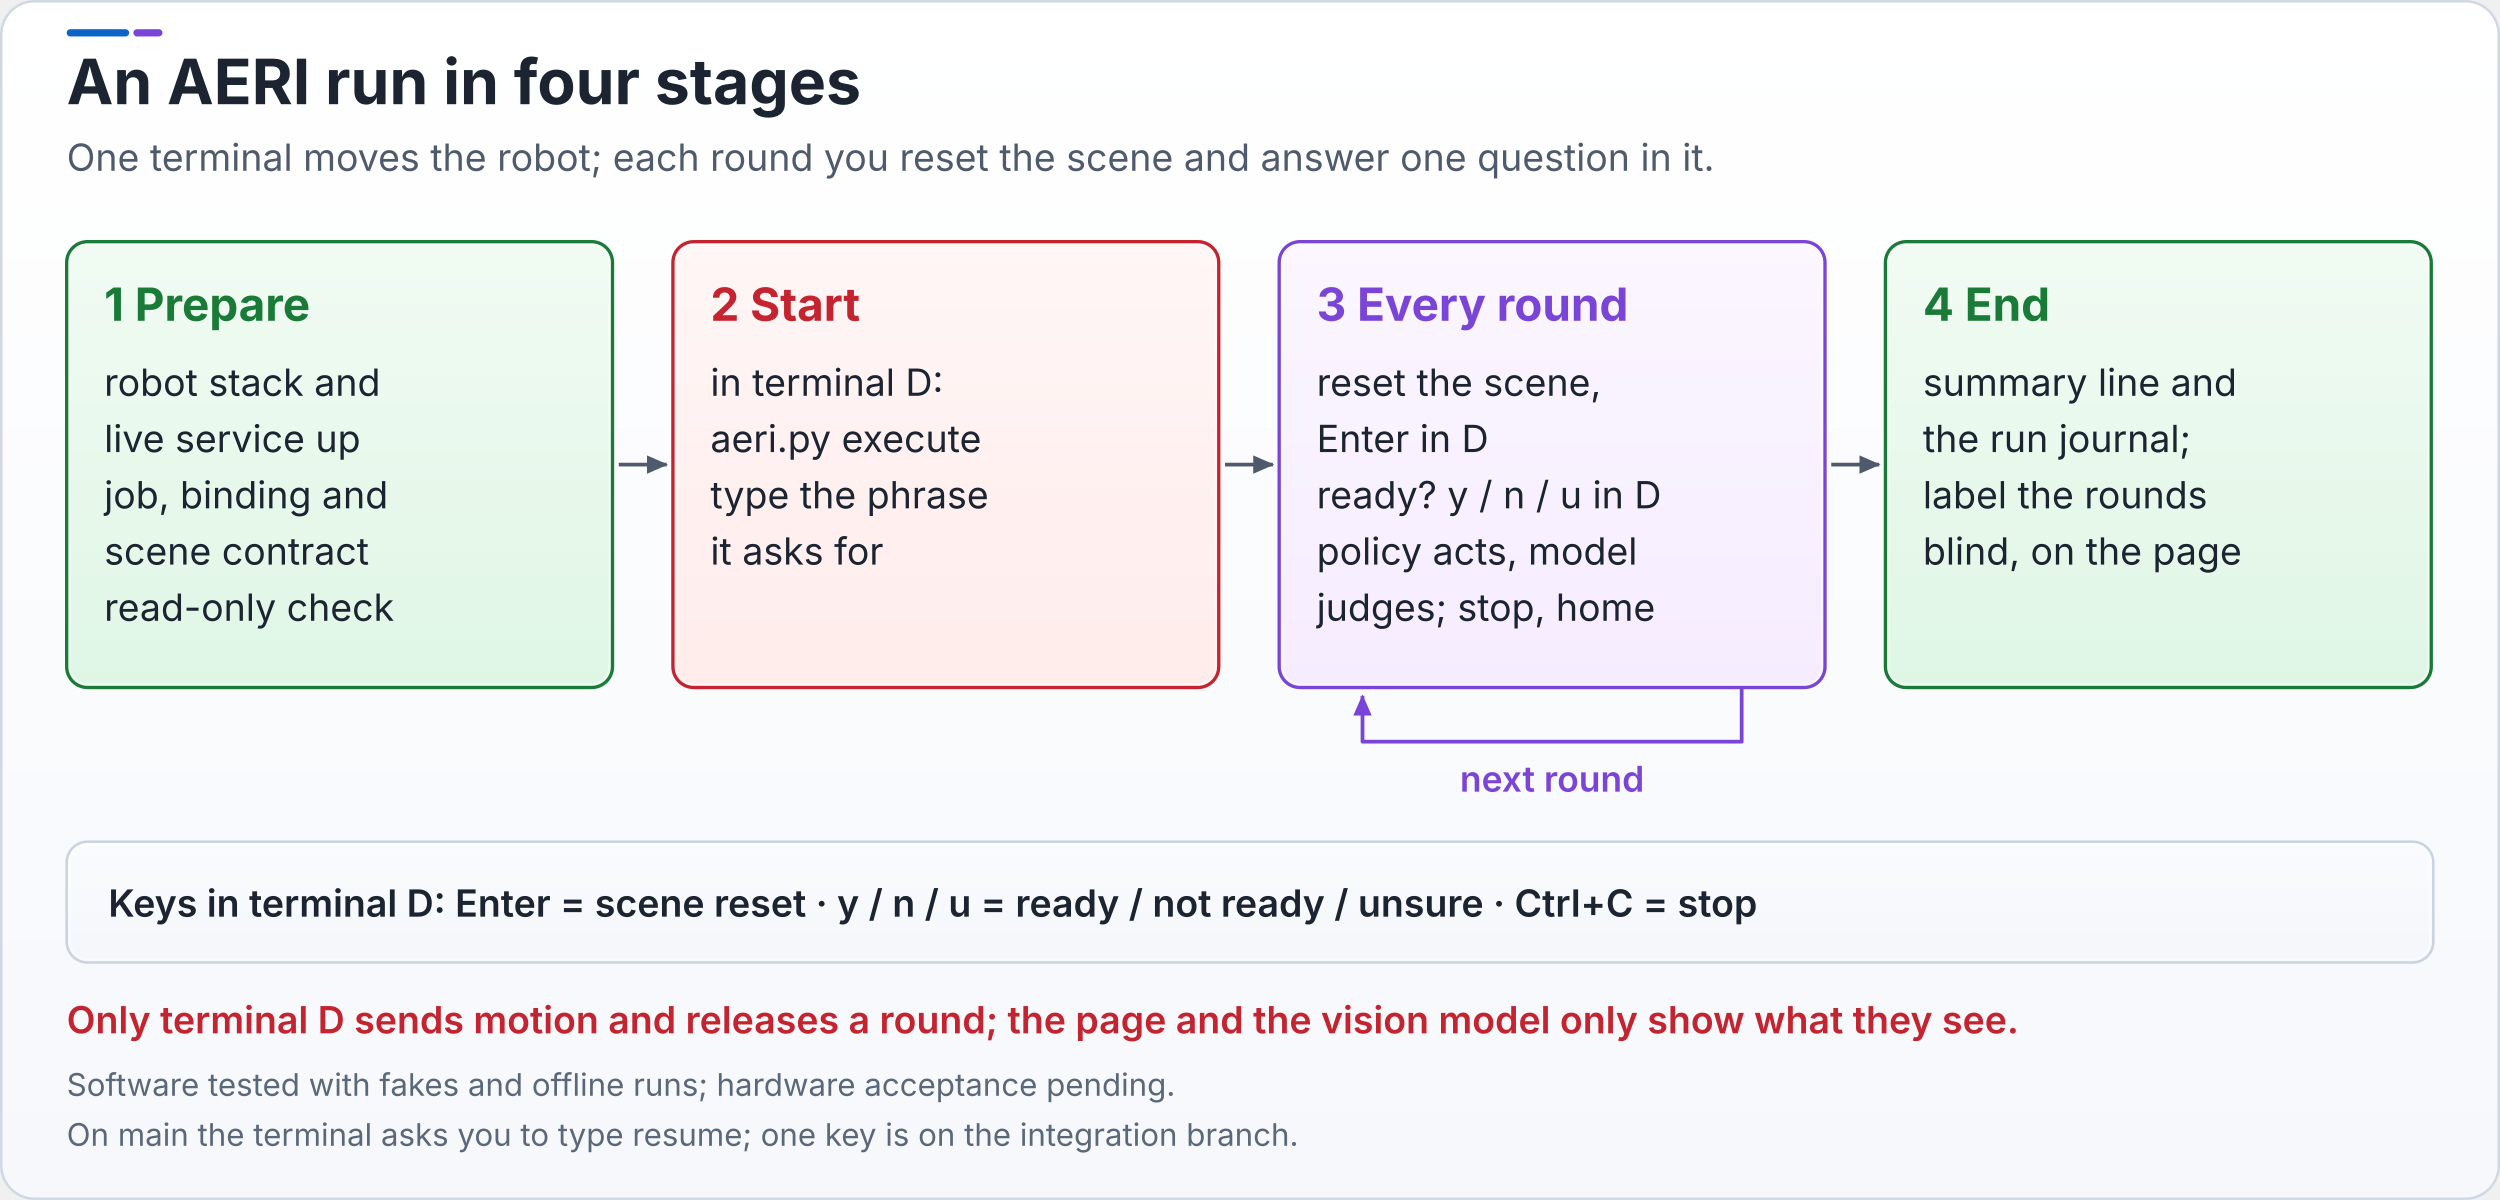
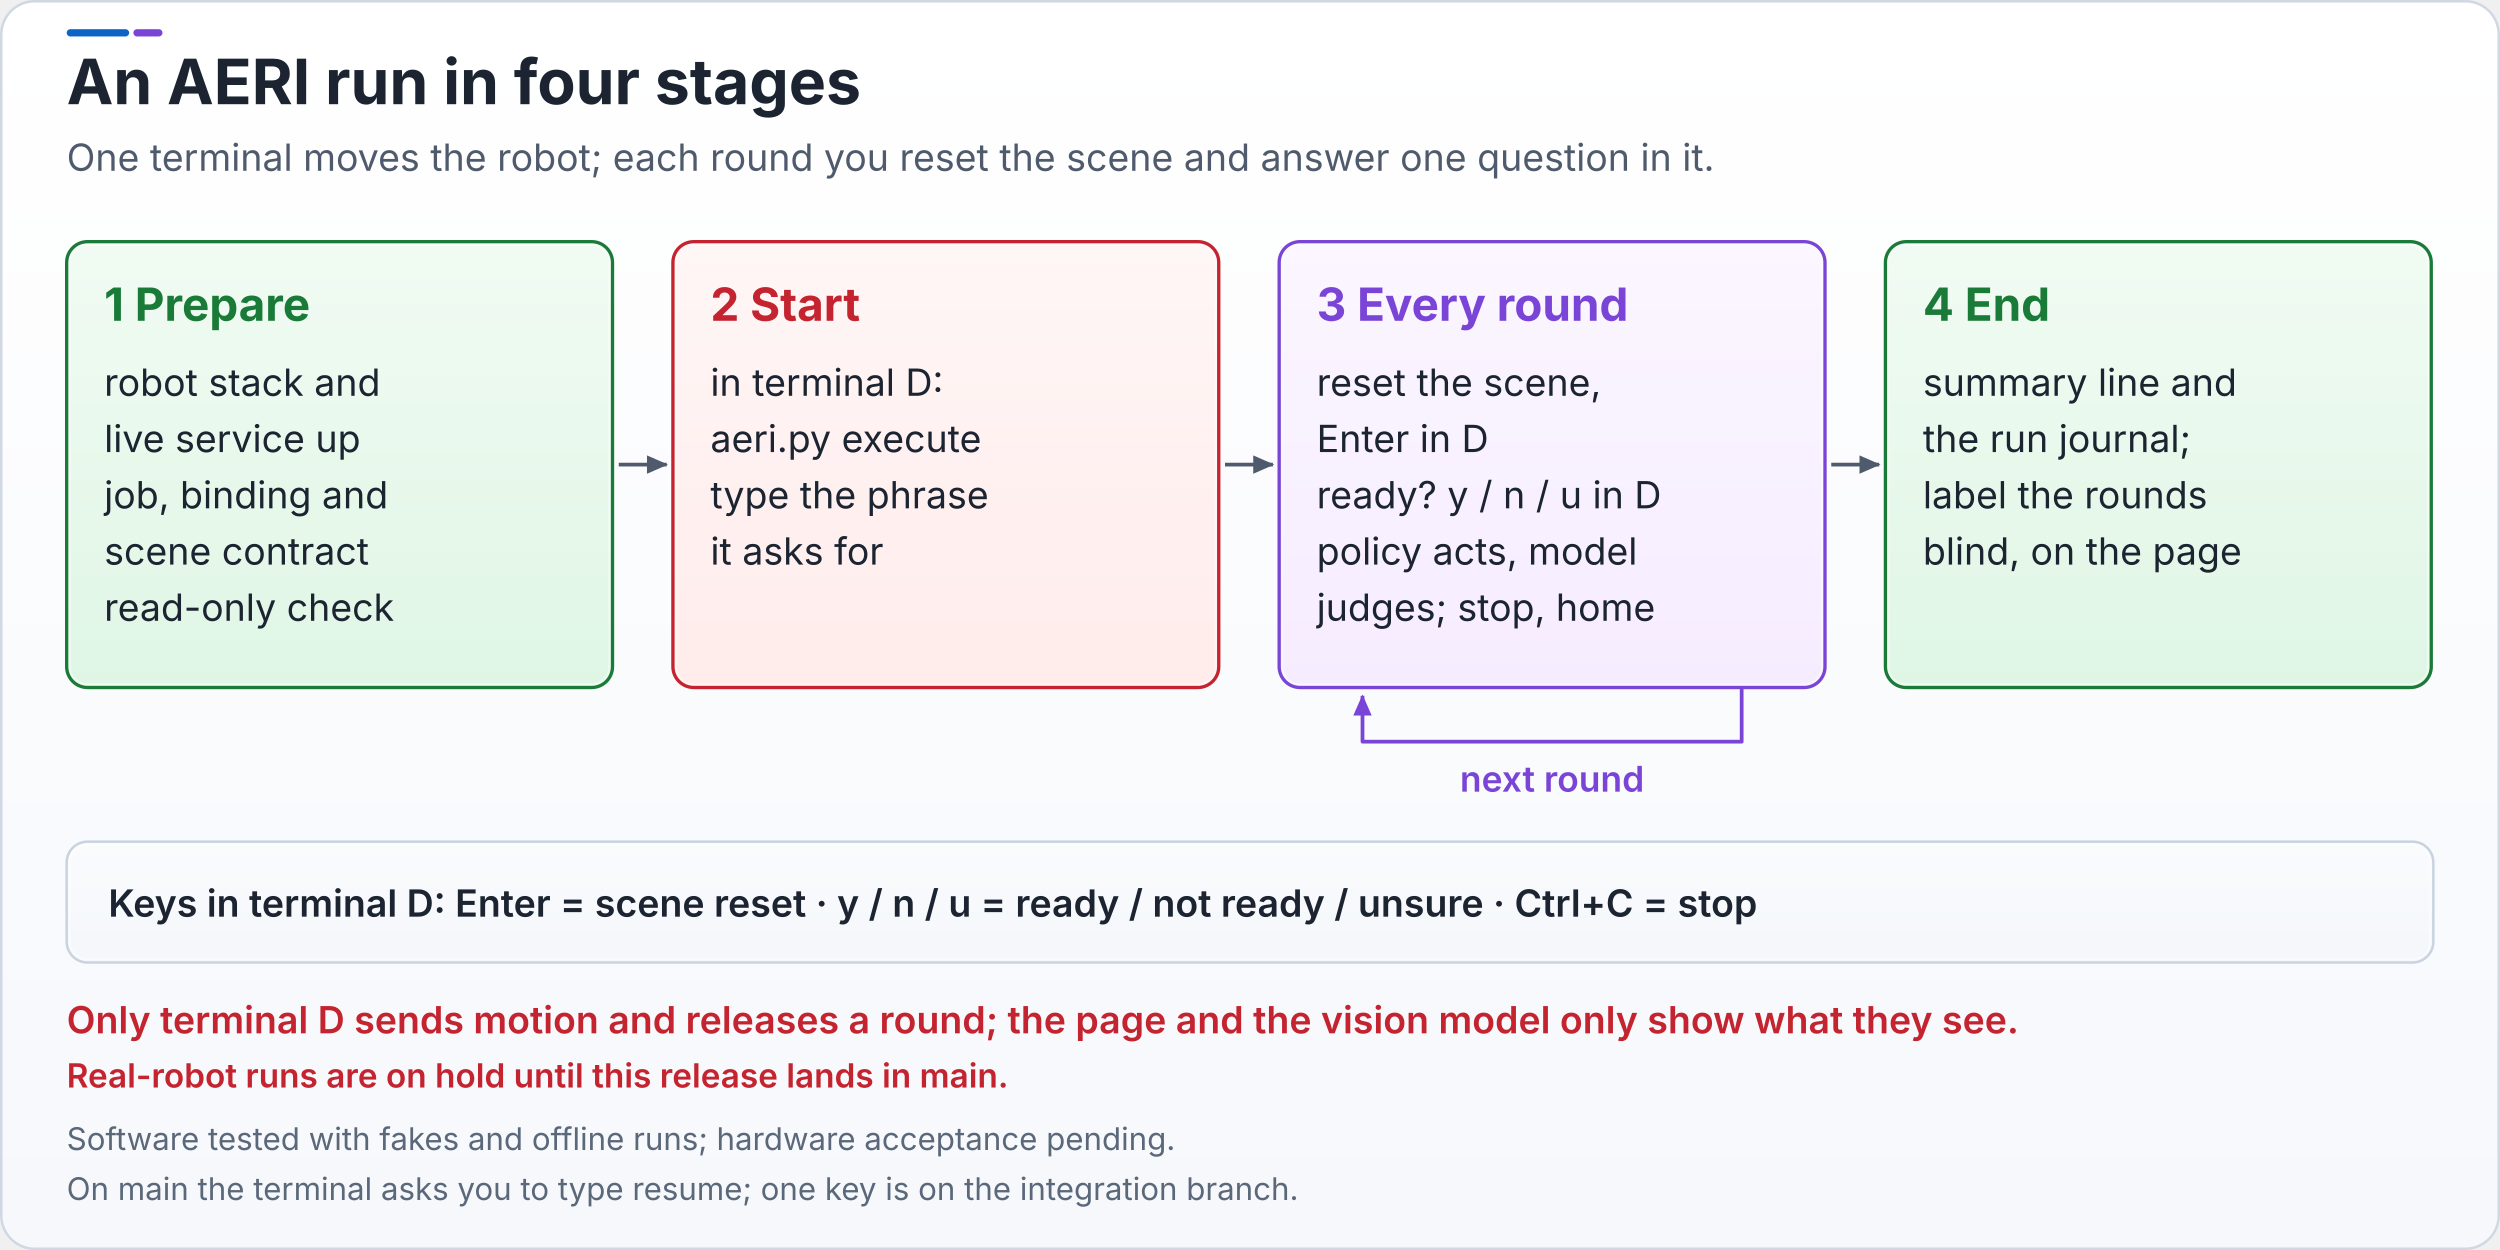
- <svg xmlns="http://www.w3.org/2000/svg" viewBox="0 0 1200 576" width="1200" height="576" role="img" aria-labelledby="t d">
+ <svg xmlns="http://www.w3.org/2000/svg" viewBox="0 0 1200 600" width="1200" height="600" role="img" aria-labelledby="t d">
  <defs>
    <style>@media (prefers-reduced-motion: reduce) { * { animation: none !important; } }</style>
    <marker id="a_soft" viewBox="0 0 10 10" refX="8.5" refY="5" markerWidth="7" markerHeight="7" orient="auto">
      <path d="M1 1.5 L9 5 L1 8.5 Z" fill="#4f5b6c" />
    </marker>
    <marker id="a_system" viewBox="0 0 10 10" refX="8.5" refY="5" markerWidth="7" markerHeight="7" orient="auto">
      <path d="M1 1.5 L9 5 L1 8.5 Z" fill="#7a45d6" />
    </marker>
    <linearGradient id="g_box" x1="0" y1="0" x2="0" y2="1">
      <stop offset="0" stop-color="#fafbfd" />
      <stop offset="1" stop-color="#f4f7fb" />
    </linearGradient>
    <linearGradient id="g_danger" x1="0" y1="0" x2="0" y2="1">
      <stop offset="0" stop-color="#fff6f6" />
      <stop offset="1" stop-color="#ffeceb" />
    </linearGradient>
    <linearGradient id="g_person" x1="0" y1="0" x2="0" y2="1">
      <stop offset="0" stop-color="#f1fbf3" />
      <stop offset="1" stop-color="#dff6e5" />
    </linearGradient>
    <linearGradient id="g_system" x1="0" y1="0" x2="0" y2="1">
      <stop offset="0" stop-color="#fbf6ff" />
      <stop offset="1" stop-color="#f6ecff" />
    </linearGradient>
    <linearGradient id="g_panel" x1="0" y1="0" x2="0" y2="1">
      <stop offset="0" stop-color="#ffffff" />
      <stop offset="1" stop-color="#f6f8fc" />
    </linearGradient>
  </defs>
-   <rect x="0.6" y="0.6" width="1198.8" height="574.8" rx="16" fill="url(#g_panel)" stroke="#cfd8e3" stroke-width="1.2" />
+   <rect x="0.6" y="0.6" width="1198.8" height="598.8" rx="16" fill="url(#g_panel)" stroke="#cfd8e3" stroke-width="1.2" />
  <rect x="32" y="14" width="30" height="3.5" rx="1.75" fill="#0b64c6" />
  <rect x="64" y="14" width="14" height="3.5" rx="1.75" fill="#7a45d6" />
  <text x="32" y="50" font-family="Inter, -apple-system, 'Segoe UI', Roboto, 'Noto Sans', Helvetica, Arial, sans-serif" font-size="30" font-weight="700" text-anchor="start" fill="#1b2430">An AERI run in four stages</text>
  <text x="32" y="82" font-family="Inter, -apple-system, 'Segoe UI', Roboto, 'Noto Sans', Helvetica, Arial, sans-serif" font-size="18" font-weight="400" text-anchor="start" fill="#4f5b6c">One terminal moves the robot; each round you reset the scene and answer one question in it.</text>
  <rect x="32" y="116" width="262" height="214" rx="10" fill="url(#g_person)" stroke="#1a7a38" stroke-width="1.6" />
  <rect x="33.5" y="117.5" width="259" height="211" rx="8.5" fill="none" stroke="#ffffff" stroke-opacity="0.425" stroke-width="1" />
  <text x="50" y="154" font-family="Inter, -apple-system, 'Segoe UI', Roboto, 'Noto Sans', Helvetica, Arial, sans-serif" font-size="22" font-weight="700" text-anchor="start" fill="#1a7a38">1  Prepare</text>
  <text x="50" y="190" font-family="Inter, -apple-system, 'Segoe UI', Roboto, 'Noto Sans', Helvetica, Arial, sans-serif" font-size="18" font-weight="400" text-anchor="start" fill="#1b2430">robot stack and</text>
  <text x="50" y="217" font-family="Inter, -apple-system, 'Segoe UI', Roboto, 'Noto Sans', Helvetica, Arial, sans-serif" font-size="18" font-weight="400" text-anchor="start" fill="#1b2430">live service up</text>
  <text x="50" y="244" font-family="Inter, -apple-system, 'Segoe UI', Roboto, 'Noto Sans', Helvetica, Arial, sans-serif" font-size="18" font-weight="400" text-anchor="start" fill="#1b2430">job, binding and</text>
  <text x="50" y="271" font-family="Inter, -apple-system, 'Segoe UI', Roboto, 'Noto Sans', Helvetica, Arial, sans-serif" font-size="18" font-weight="400" text-anchor="start" fill="#1b2430">scene contract</text>
  <text x="50" y="298" font-family="Inter, -apple-system, 'Segoe UI', Roboto, 'Noto Sans', Helvetica, Arial, sans-serif" font-size="18" font-weight="400" text-anchor="start" fill="#1b2430">read-only check</text>
  <path d="M297 223.0 L320 223.0" fill="none" stroke="#4f5b6c" stroke-width="1.8" stroke-linejoin="round" marker-end="url(#a_soft)" />
  <rect x="323" y="116" width="262" height="214" rx="10" fill="url(#g_danger)" stroke="#c4242f" stroke-width="1.6" />
  <rect x="324.5" y="117.5" width="259" height="211" rx="8.5" fill="none" stroke="#ffffff" stroke-opacity="0.425" stroke-width="1" />
  <text x="341" y="154" font-family="Inter, -apple-system, 'Segoe UI', Roboto, 'Noto Sans', Helvetica, Arial, sans-serif" font-size="22" font-weight="700" text-anchor="start" fill="#c4242f">2  Start</text>
  <text x="341" y="190" font-family="Inter, -apple-system, 'Segoe UI', Roboto, 'Noto Sans', Helvetica, Arial, sans-serif" font-size="18" font-weight="400" text-anchor="start" fill="#1b2430">in terminal D:</text>
  <text x="341" y="217" font-family="Inter, -apple-system, 'Segoe UI', Roboto, 'Noto Sans', Helvetica, Arial, sans-serif" font-size="18" font-weight="400" text-anchor="start" fill="#1b2430">aeri.py execute</text>
  <text x="341" y="244" font-family="Inter, -apple-system, 'Segoe UI', Roboto, 'Noto Sans', Helvetica, Arial, sans-serif" font-size="18" font-weight="400" text-anchor="start" fill="#1b2430">type the phrase</text>
  <text x="341" y="271" font-family="Inter, -apple-system, 'Segoe UI', Roboto, 'Noto Sans', Helvetica, Arial, sans-serif" font-size="18" font-weight="400" text-anchor="start" fill="#1b2430">it asks for</text>
  <path d="M588 223.0 L611 223.0" fill="none" stroke="#4f5b6c" stroke-width="1.8" stroke-linejoin="round" marker-end="url(#a_soft)" />
  <rect x="614" y="116" width="262" height="214" rx="10" fill="url(#g_system)" stroke="#7a45d6" stroke-width="1.6" />
  <rect x="615.5" y="117.5" width="259" height="211" rx="8.5" fill="none" stroke="#ffffff" stroke-opacity="0.425" stroke-width="1" />
  <text x="632" y="154" font-family="Inter, -apple-system, 'Segoe UI', Roboto, 'Noto Sans', Helvetica, Arial, sans-serif" font-size="22" font-weight="700" text-anchor="start" fill="#7a45d6">3  Every round</text>
  <text x="632" y="190" font-family="Inter, -apple-system, 'Segoe UI', Roboto, 'Noto Sans', Helvetica, Arial, sans-serif" font-size="18" font-weight="400" text-anchor="start" fill="#1b2430">reset the scene,</text>
  <text x="632" y="217" font-family="Inter, -apple-system, 'Segoe UI', Roboto, 'Noto Sans', Helvetica, Arial, sans-serif" font-size="18" font-weight="400" text-anchor="start" fill="#1b2430">Enter in D</text>
  <text x="632" y="244" font-family="Inter, -apple-system, 'Segoe UI', Roboto, 'Noto Sans', Helvetica, Arial, sans-serif" font-size="18" font-weight="400" text-anchor="start" fill="#1b2430">ready? y / n / u in D</text>
  <text x="632" y="271" font-family="Inter, -apple-system, 'Segoe UI', Roboto, 'Noto Sans', Helvetica, Arial, sans-serif" font-size="18" font-weight="400" text-anchor="start" fill="#1b2430">policy acts, model</text>
  <text x="632" y="298" font-family="Inter, -apple-system, 'Segoe UI', Roboto, 'Noto Sans', Helvetica, Arial, sans-serif" font-size="18" font-weight="400" text-anchor="start" fill="#1b2430">judges; stop, home</text>
  <path d="M879 223.0 L902 223.0" fill="none" stroke="#4f5b6c" stroke-width="1.8" stroke-linejoin="round" marker-end="url(#a_soft)" />
  <rect x="905" y="116" width="262" height="214" rx="10" fill="url(#g_person)" stroke="#1a7a38" stroke-width="1.6" />
  <rect x="906.5" y="117.5" width="259" height="211" rx="8.5" fill="none" stroke="#ffffff" stroke-opacity="0.425" stroke-width="1" />
  <text x="923" y="154" font-family="Inter, -apple-system, 'Segoe UI', Roboto, 'Noto Sans', Helvetica, Arial, sans-serif" font-size="22" font-weight="700" text-anchor="start" fill="#1a7a38">4  End</text>
  <text x="923" y="190" font-family="Inter, -apple-system, 'Segoe UI', Roboto, 'Noto Sans', Helvetica, Arial, sans-serif" font-size="18" font-weight="400" text-anchor="start" fill="#1b2430">summary line and</text>
  <text x="923" y="217" font-family="Inter, -apple-system, 'Segoe UI', Roboto, 'Noto Sans', Helvetica, Arial, sans-serif" font-size="18" font-weight="400" text-anchor="start" fill="#1b2430">the run journal;</text>
  <text x="923" y="244" font-family="Inter, -apple-system, 'Segoe UI', Roboto, 'Noto Sans', Helvetica, Arial, sans-serif" font-size="18" font-weight="400" text-anchor="start" fill="#1b2430">label the rounds</text>
  <text x="923" y="271" font-family="Inter, -apple-system, 'Segoe UI', Roboto, 'Noto Sans', Helvetica, Arial, sans-serif" font-size="18" font-weight="400" text-anchor="start" fill="#1b2430">blind, on the page</text>
  <path d="M836 330 L836 356 L654 356 L654 334" fill="none" stroke="#7a45d6" stroke-width="1.8" stroke-linejoin="round" marker-end="url(#a_system)" />
  <text x="745.0" y="380" font-family="Inter, -apple-system, 'Segoe UI', Roboto, 'Noto Sans', Helvetica, Arial, sans-serif" font-size="17" font-weight="600" text-anchor="middle" fill="#7a45d6">next round</text>
  <rect x="32" y="404" width="1136" height="58" rx="10" fill="url(#g_box)" stroke="#c9d3df" stroke-width="1.2" />
  <rect x="33.5" y="405.5" width="1133" height="55" rx="8.5" fill="none" stroke="#ffffff" stroke-opacity="0.425" stroke-width="1" />
  <text x="52" y="440" font-family="Inter, -apple-system, 'Segoe UI', Roboto, 'Noto Sans', Helvetica, Arial, sans-serif" font-size="18" font-weight="600" text-anchor="start" fill="#1b2430">Keys in terminal D:  Enter = scene reset  ·  y / n / u = ready / not ready / unsure  ·  Ctrl+C = stop</text>
  <text x="32" y="496" font-family="Inter, -apple-system, 'Segoe UI', Roboto, 'Noto Sans', Helvetica, Arial, sans-serif" font-size="18" font-weight="600" text-anchor="start" fill="#c4242f">Only terminal D sends motion and releases a round; the page and the vision model only show what they see.</text>
-   <text x="32" y="526" font-family="Inter, -apple-system, 'Segoe UI', Roboto, 'Noto Sans', Helvetica, Arial, sans-serif" font-size="15" font-weight="400" text-anchor="start" fill="#5b687a">Software tested with fakes and offline runs; hardware acceptance pending.</text>
-   <text x="32" y="550" font-family="Inter, -apple-system, 'Segoe UI', Roboto, 'Noto Sans', Helvetica, Arial, sans-serif" font-size="15" font-weight="400" text-anchor="start" fill="#5b687a">On main the terminal asks you to type resume; one key is on the integration branch.</text>
+   <text x="32" y="522" font-family="Inter, -apple-system, 'Segoe UI', Roboto, 'Noto Sans', Helvetica, Arial, sans-serif" font-size="16" font-weight="600" text-anchor="start" fill="#c4242f">Real-robot runs are on hold until this release lands in main.</text>
+   <text x="32" y="552" font-family="Inter, -apple-system, 'Segoe UI', Roboto, 'Noto Sans', Helvetica, Arial, sans-serif" font-size="15" font-weight="400" text-anchor="start" fill="#5b687a">Software tested with fakes and offline runs; hardware acceptance pending.</text>
+   <text x="32" y="576" font-family="Inter, -apple-system, 'Segoe UI', Roboto, 'Noto Sans', Helvetica, Arial, sans-serif" font-size="15" font-weight="400" text-anchor="start" fill="#5b687a">On main the terminal asks you to type resume; one key is on the integration branch.</text>
</svg>
